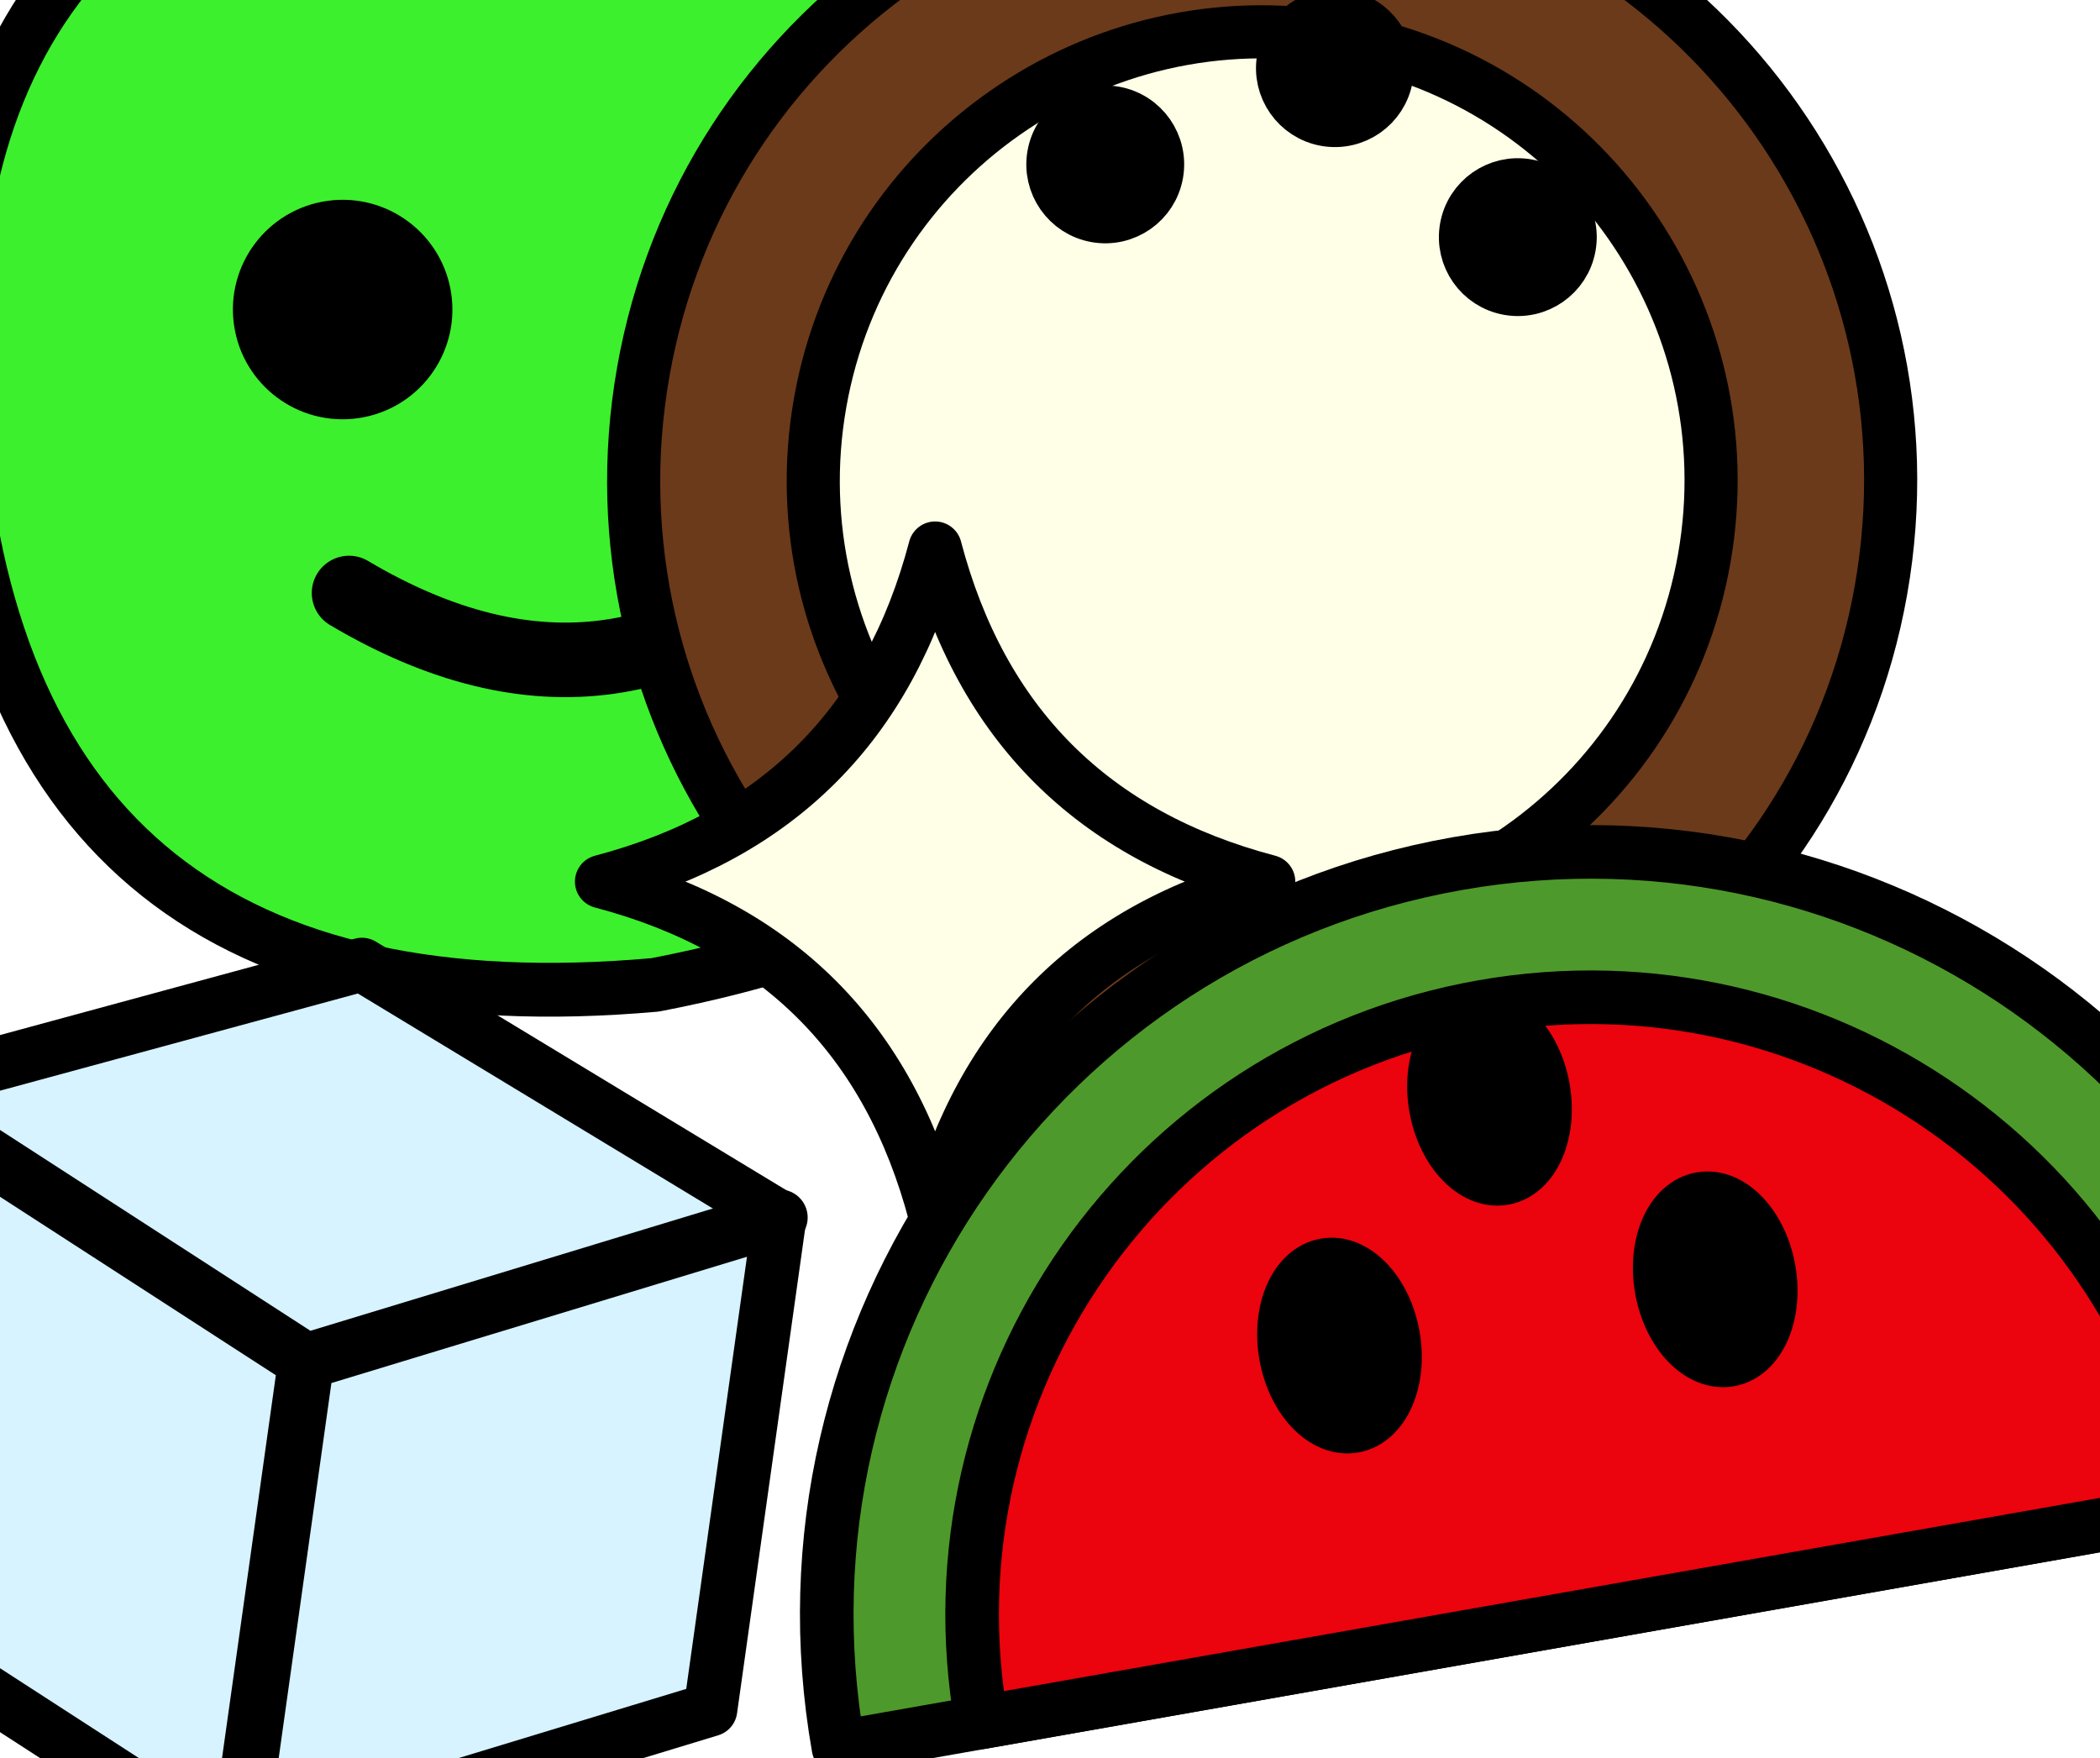
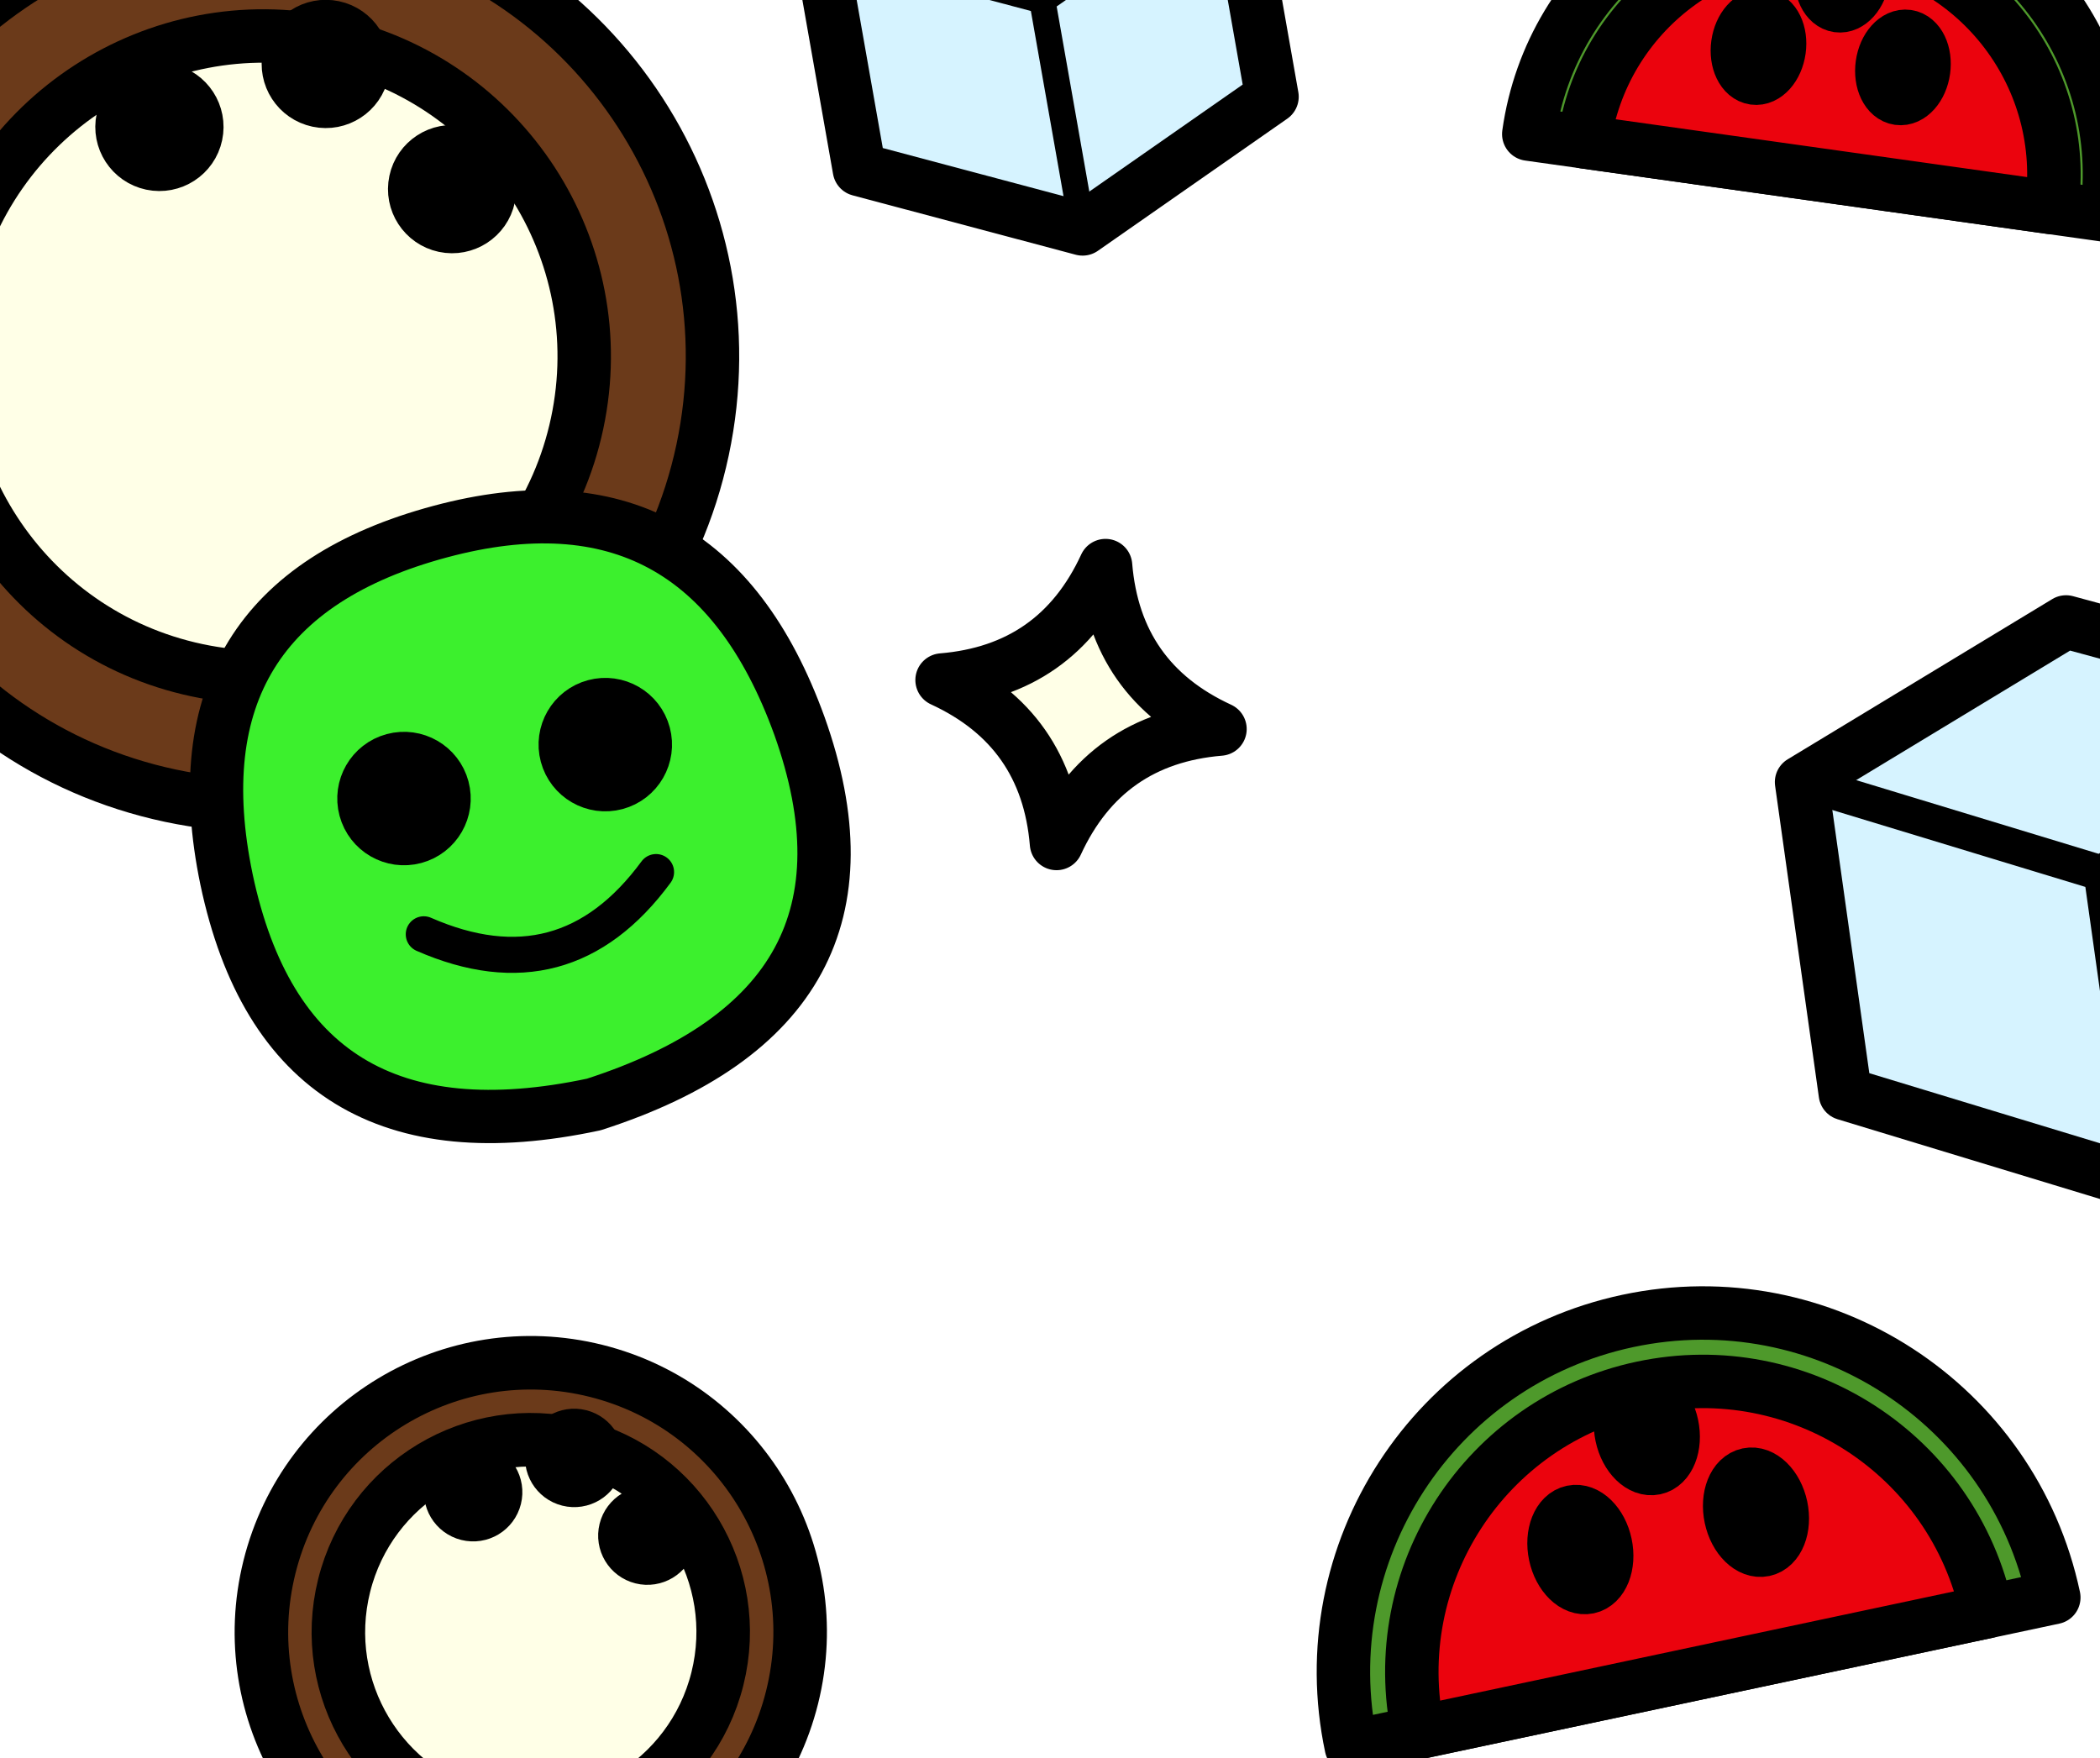
<svg xmlns="http://www.w3.org/2000/svg" viewBox="0 0 393 329" width="393" height="329">
  <defs>
    <g id="blob">
      <path d="M84 8 Q152 8 158 78 Q164 152 84 156 Q6 152 10 78 Q14 8 84 8 Z" fill="#3cf02d" />
      <circle cx="58" cy="70" r="10" fill="#000" />
      <circle cx="110" cy="70" r="10" fill="#000" />
      <path d="M54 104 Q84 128 114 104" stroke="#000" stroke-width="9" fill="none" stroke-linecap="round" />
    </g>
    <g id="coconut">
      <circle cx="90" cy="90" r="84" fill="#6b3a1a" />
      <circle cx="90" cy="90" r="60" fill="#ffffe7" />
      <circle cx="62" cy="52" r="7" fill="#000" />
      <circle cx="118" cy="52" r="7" fill="#000" />
      <circle cx="90" cy="34" r="7" fill="#000" />
    </g>
    <g id="ice">
      <path d="M14 30 L70 6 L126 30 L126 92 L70 118 L14 92 Z" fill="#d6f3ff" />
      <path d="M14 30 L70 56 L126 30 M70 56 L70 118" stroke="#000" stroke-width="7" fill="none" />
    </g>
    <g id="melon">
      <path d="M8 100 A 84 84 0 0 1 176 100 Z" fill="#4e992b" />
      <path d="M24 100 A 68 68 0 0 1 160 100 Z" fill="#eb030d" />
      <ellipse cx="70" cy="66" rx="6" ry="9" fill="#000" />
      <ellipse cx="112" cy="66" rx="6" ry="9" fill="#000" />
      <ellipse cx="91" cy="42" rx="6" ry="9" fill="#000" />
    </g>
    <g id="sparkle">
      <path d="M50 2 Q60 40 98 50 Q60 60 50 98 Q40 60 2 50 Q40 40 50 2 Z" fill="#ffffe7" />
    </g>
  </defs>
  <g stroke="#000" stroke-width="9" stroke-linejoin="round" stroke-linecap="round">
-     <use href="#blob" transform="translate(-40,-37) rotate(-8) scale(1.55)" stroke-width="6.5" />
-     <use href="#coconut" transform="translate(134,-56) rotate(10) scale(1.4)" stroke-width="7.1" />
-     <use href="#ice" transform="translate(-35,157) rotate(8) scale(1.5)" stroke-width="6.7" />
-     <use href="#melon" transform="translate(114,162) rotate(-10) scale(1.7)" stroke-width="5.9" />
-     <use href="#sparkle" transform="translate(110,100) rotate(0) scale(1.3)" stroke-width="7.7" />
+     <use href="#coconut" transform="translate(-20,-40) rotate(12) scale(1.0)" stroke-width="10.0" />
+     <use href="#ice" transform="translate(140,-30) rotate(-10) scale(0.7)" stroke-width="14.3" />
+     <use href="#melon" transform="translate(290,-40) rotate(8) scale(0.65)" stroke-width="15.4" />
+     <use href="#blob" transform="translate(20,110) rotate(-15) scale(0.75)" stroke-width="13.3" />
+     <use href="#sparkle" transform="translate(180,100) rotate(10) scale(0.55)" stroke-width="18.2" />
+     <use href="#ice" transform="translate(320,120) rotate(-8) scale(0.95)" stroke-width="10.5" />
+     <use href="#coconut" transform="translate(60,240) rotate(14) scale(0.6)" stroke-width="16.7" />
+     <use href="#melon" transform="translate(230,250) rotate(-12) scale(0.8)" stroke-width="12.5" />
  </g>
</svg>
